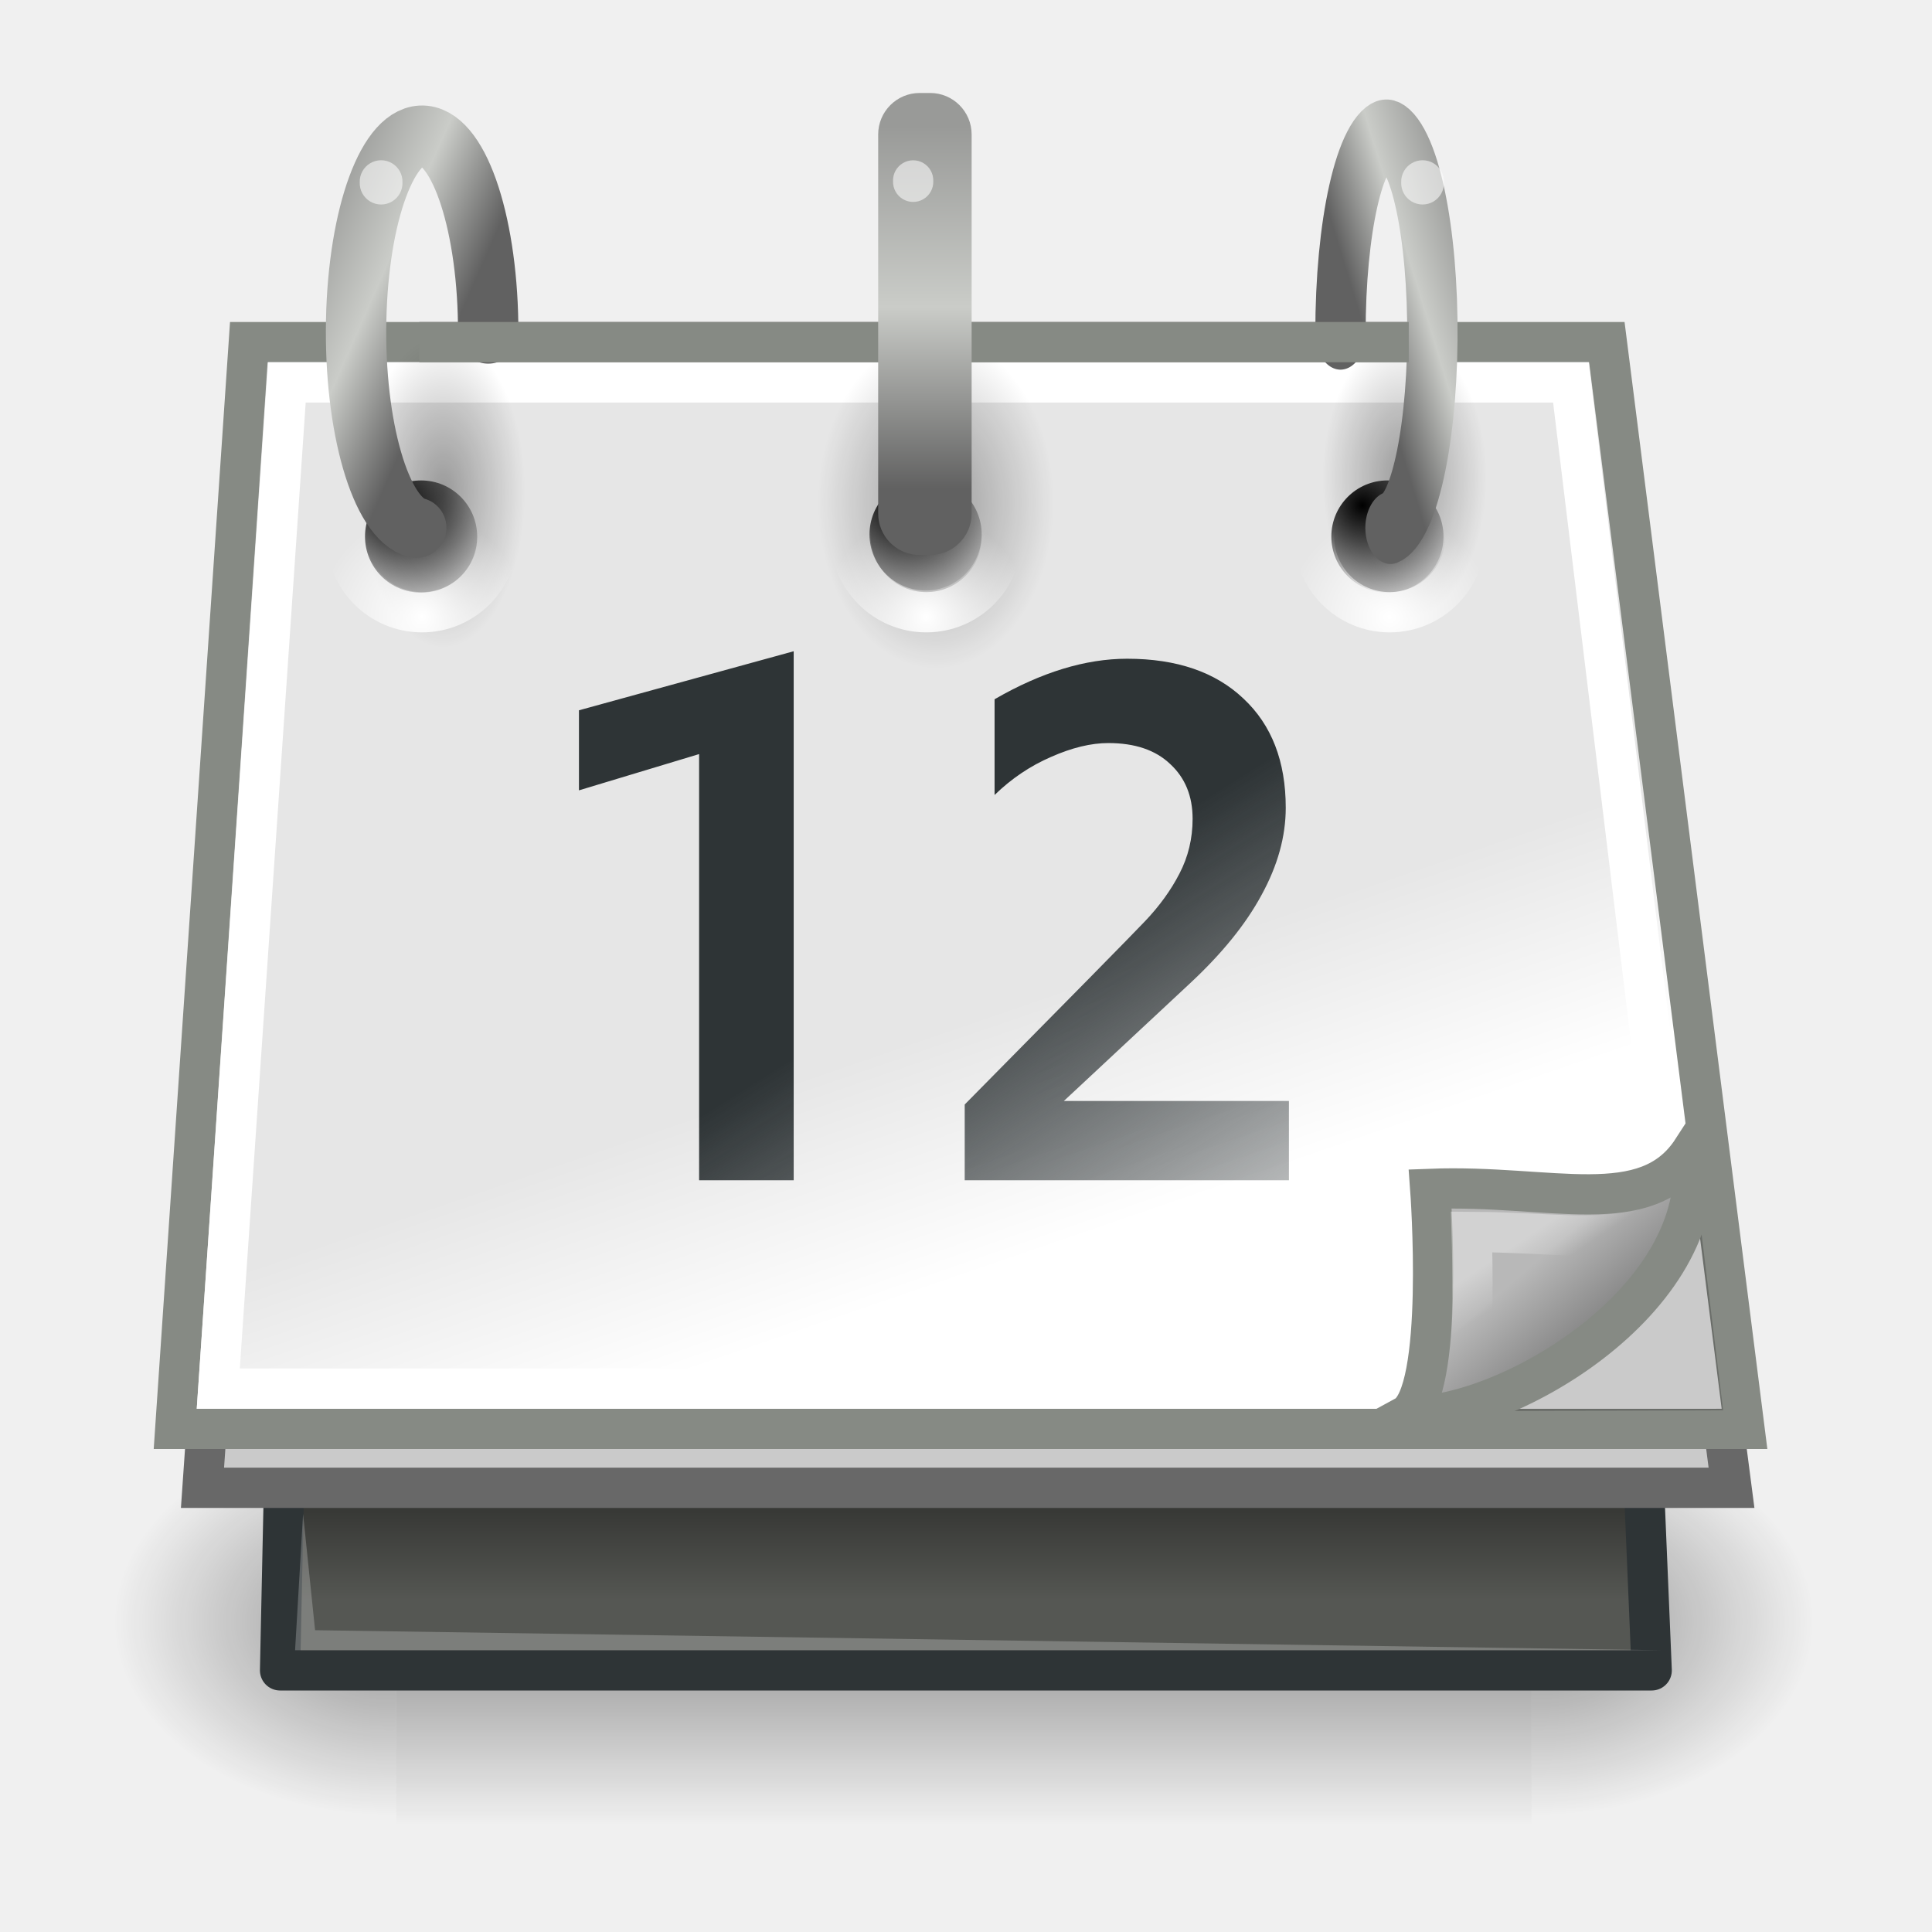
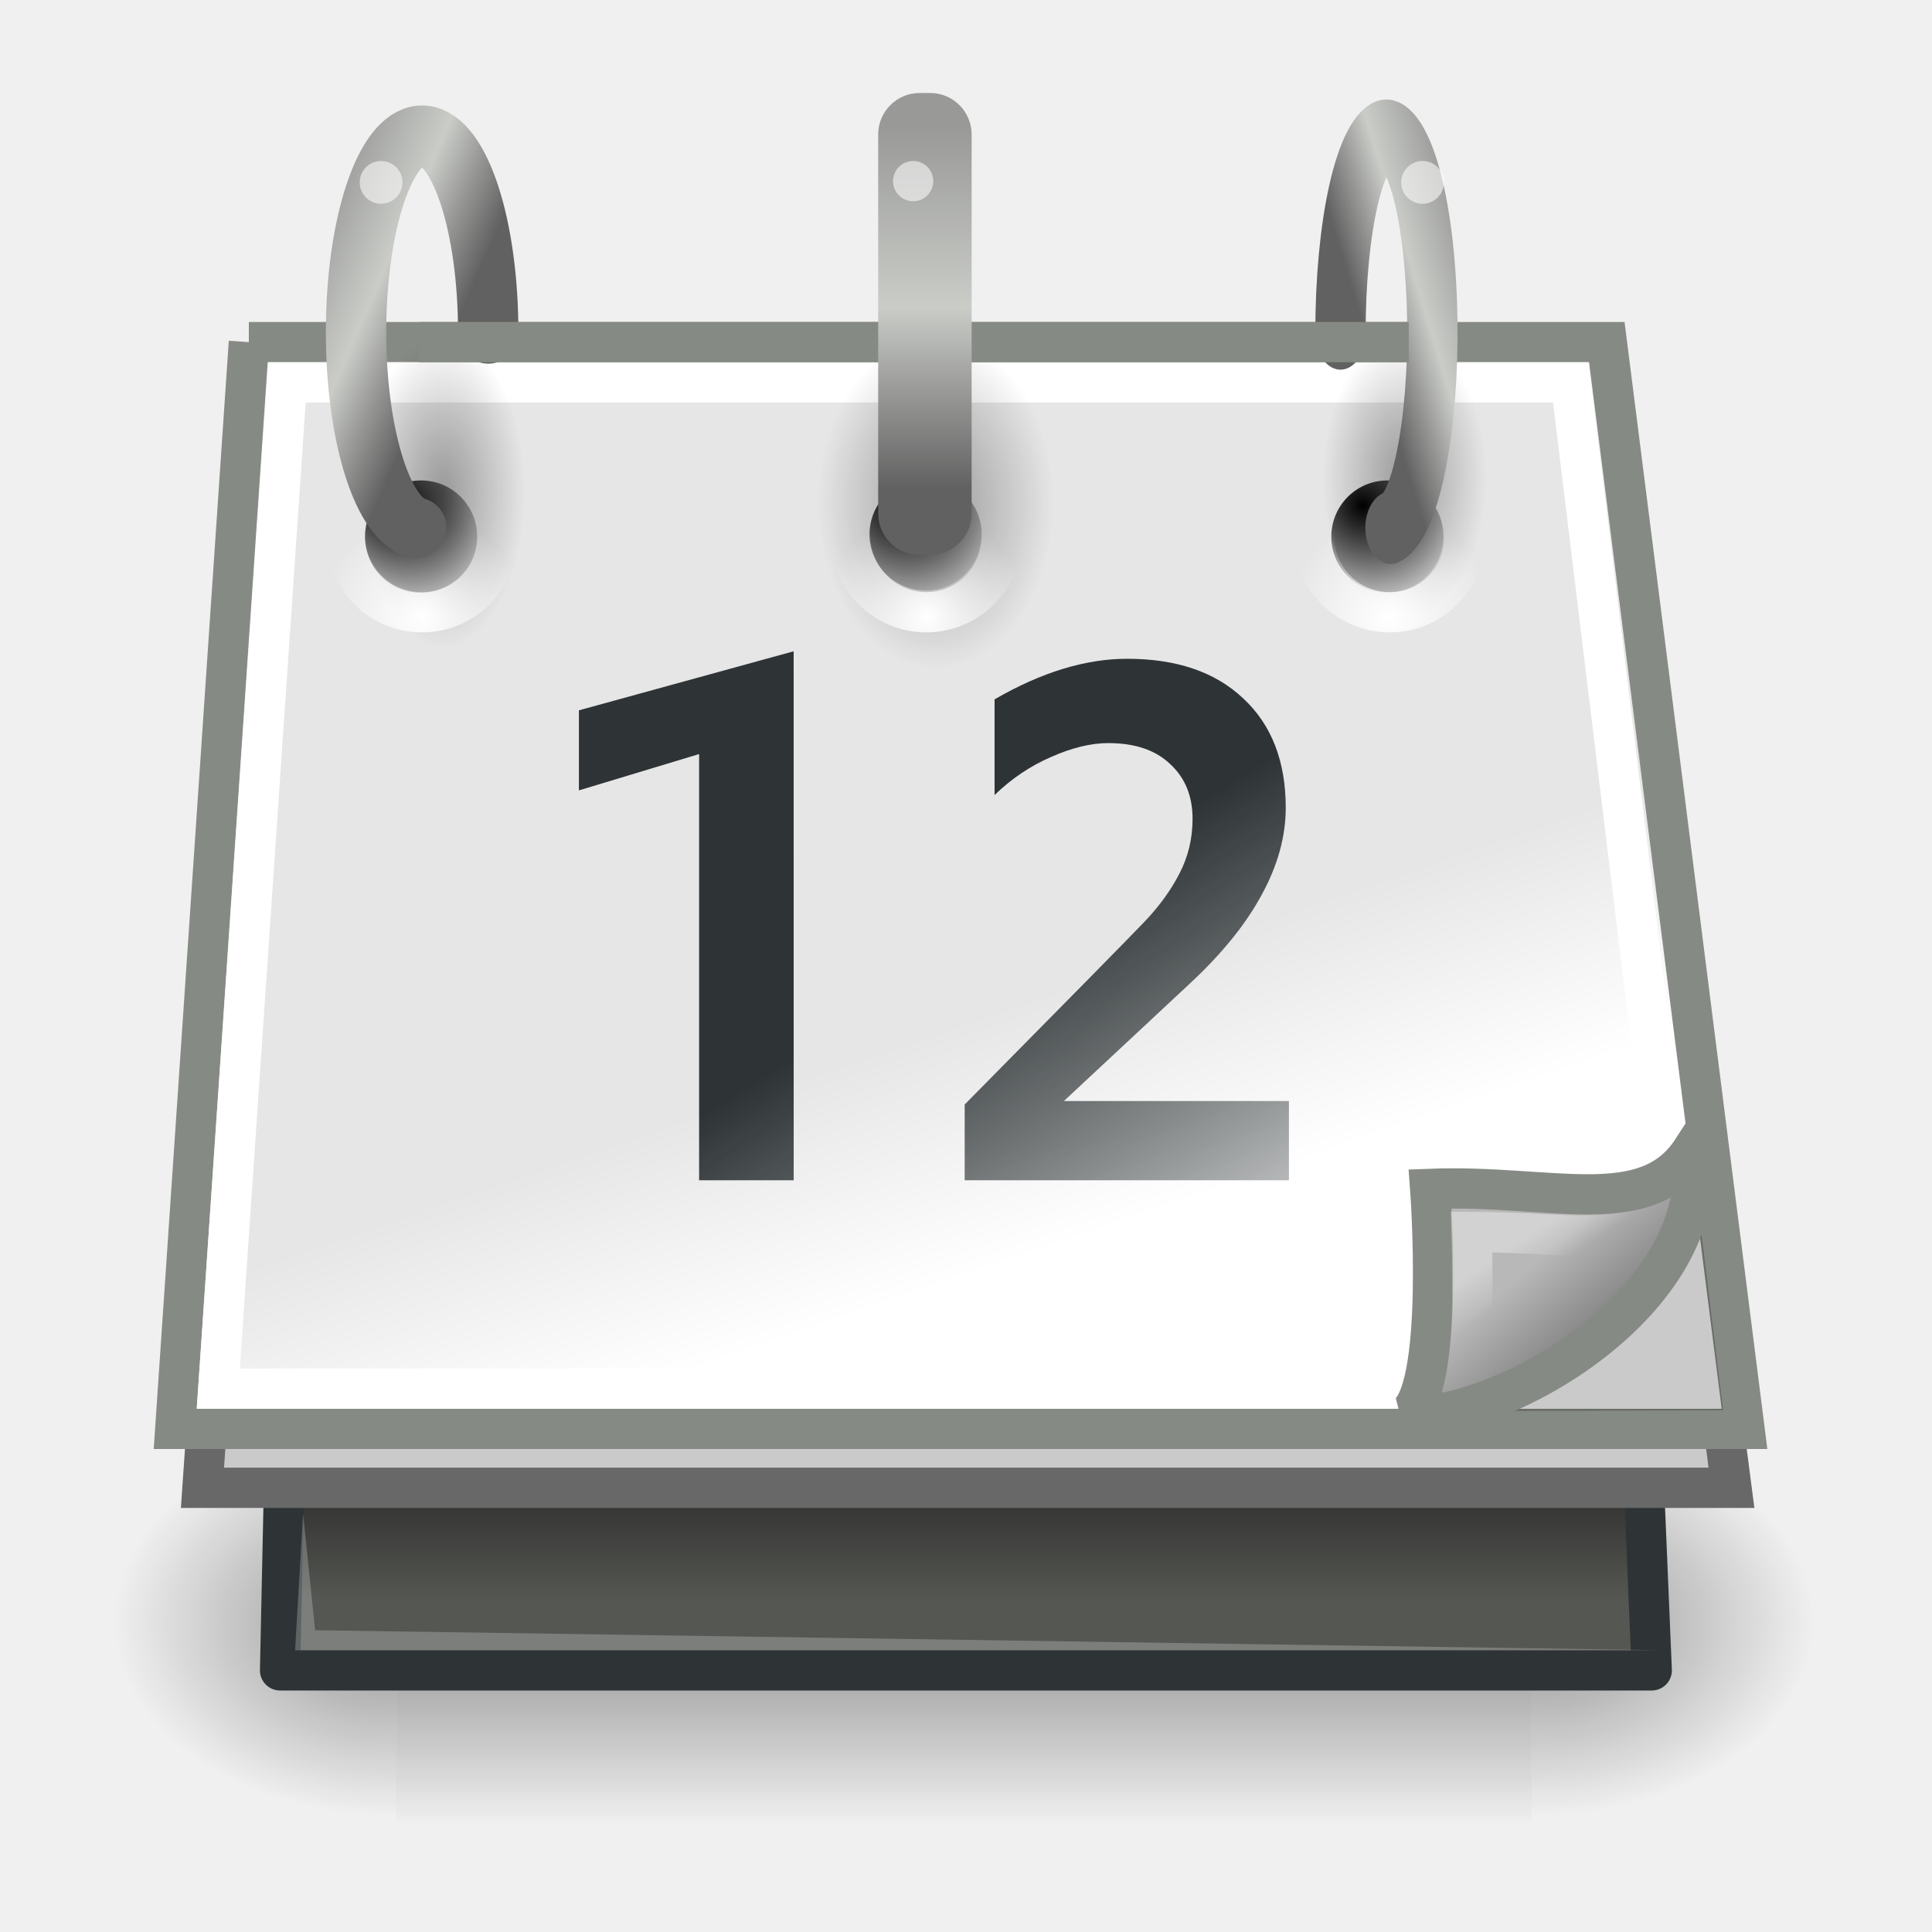
- <svg xmlns="http://www.w3.org/2000/svg" xmlns:xlink="http://www.w3.org/1999/xlink" width="48px" height="48px" id="svg11300">
-   <defs id="defs3">
-     <radialGradient xlink:href="#linearGradient5060" id="radialGradient6719" gradientUnits="userSpaceOnUse" gradientTransform="matrix(-2.774389,0,0,1.969706,112.7623,-872.8854)" cx="605.714" cy="486.648" fx="605.714" fy="486.648" r="117.143" />
-     <linearGradient id="linearGradient5060">
-       <stop style="stop-color:black;stop-opacity:1;" offset="0" id="stop5062" />
-       <stop style="stop-color:black;stop-opacity:0;" offset="1" id="stop5064" />
-     </linearGradient>
-     <radialGradient xlink:href="#linearGradient5060" id="radialGradient6717" gradientUnits="userSpaceOnUse" gradientTransform="matrix(2.774389,0,0,1.969706,-1891.633,-872.8854)" cx="605.714" cy="486.648" fx="605.714" fy="486.648" r="117.143" />
-     <linearGradient id="linearGradient5048">
-       <stop style="stop-color:black;stop-opacity:0;" offset="0" id="stop5050" />
-       <stop id="stop5056" offset="0.5" style="stop-color:black;stop-opacity:1;" />
-       <stop style="stop-color:black;stop-opacity:0;" offset="1" id="stop5052" />
-     </linearGradient>
-     <linearGradient xlink:href="#linearGradient5048" id="linearGradient6715" gradientUnits="userSpaceOnUse" gradientTransform="matrix(2.774389,0,0,1.969706,-1892.179,-872.8854)" x1="302.857" y1="366.648" x2="302.857" y2="609.505" />
-     <linearGradient id="linearGradient4604">
-       <stop style="stop-color:#383936;stop-opacity:1;" offset="0" id="stop4606" />
-       <stop style="stop-color:#555753;stop-opacity:1;" offset="1" id="stop4608" />
-     </linearGradient>
-     <linearGradient id="linearGradient6105">
-       <stop style="stop-color:#ffffff;stop-opacity:1;" offset="0" id="stop6107" />
-       <stop style="stop-color:#ffffff;stop-opacity:0;" offset="1" id="stop6109" />
-     </linearGradient>
-     <linearGradient id="linearGradient6087">
-       <stop style="stop-color:#2e3436;stop-opacity:1;" offset="0" id="stop6089" />
-       <stop style="stop-color:#2e3436;stop-opacity:0;" offset="1" id="stop6091" />
-     </linearGradient>
-     <linearGradient id="linearGradient2224">
-       <stop style="stop-color:#7c7c7c;stop-opacity:1;" offset="0" id="stop2226" />
-       <stop style="stop-color:#b8b8b8;stop-opacity:1;" offset="1" id="stop2228" />
-     </linearGradient>
-     <linearGradient xlink:href="#linearGradient2224" id="linearGradient6055" gradientUnits="userSpaceOnUse" gradientTransform="matrix(0.734574,0,0,0.73094,13.14657,3.97815)" x1="35.997" y1="40.458" x2="33.665" y2="37.771" />
-     <linearGradient id="linearGradient2251">
-       <stop style="stop-color:#ffffff;stop-opacity:1;" offset="0" id="stop2253" />
-       <stop style="stop-color:#ffffff;stop-opacity:0;" offset="1" id="stop2255" />
-     </linearGradient>
-     <linearGradient xlink:href="#linearGradient2251" id="linearGradient6052" gradientUnits="userSpaceOnUse" gradientTransform="matrix(0.734574,0,0,0.73094,13.35394,3.76021)" x1="33.396" y1="36.921" x2="34.17" y2="38.07" />
-     <linearGradient id="linearGradient4776">
-       <stop style="stop-color:#000000;stop-opacity:1;" offset="0" id="stop4778" />
-       <stop style="stop-color:#000000;stop-opacity:0;" offset="1" id="stop4780" />
-     </linearGradient>
-     <linearGradient id="linearGradient4754">
-       <stop id="stop4756" offset="0" style="stop-color:#d3d7cf;stop-opacity:1" />
-       <stop id="stop4758" offset="1" style="stop-color:#888a85;stop-opacity:0" />
-     </linearGradient>
-     <linearGradient id="linearGradient4748">
-       <stop style="stop-color:#999a98;stop-opacity:1;" offset="0" id="stop4750" />
-       <stop id="stop4760" offset="0.5" style="stop-color:#caccc8;stop-opacity:1;" />
-       <stop style="stop-color:#616161;stop-opacity:1;" offset="1" id="stop4752" />
-     </linearGradient>
-     <linearGradient id="linearGradient4693">
-       <stop style="stop-color:#000000;stop-opacity:1;" offset="0" id="stop4695" />
-       <stop style="stop-color:#000000;stop-opacity:0;" offset="1" id="stop4697" />
-     </linearGradient>
-     <linearGradient id="linearGradient4573">
-       <stop style="stop-color:#000000;stop-opacity:1;" offset="0" id="stop4575" />
-       <stop style="stop-color:#000000;stop-opacity:0;" offset="1" id="stop4577" />
-     </linearGradient>
-     <linearGradient id="linearGradient4565">
-       <stop id="stop4567" offset="0" style="stop-color:#7f7f70;stop-opacity:1;" />
-       <stop id="stop4569" offset="1" style="stop-color:#a6a69c;stop-opacity:1;" />
-     </linearGradient>
-     <linearGradient id="linearGradient4537">
-       <stop id="stop6075" offset="0" style="stop-color:#ffffff;stop-opacity:1;" />
-       <stop id="stop6073" offset="1" style="stop-color:#e6e6e6;stop-opacity:1;" />
-     </linearGradient>
-     <linearGradient id="linearGradient11520">
-       <stop id="stop11522" offset="0" style="stop-color:#ffffff;stop-opacity:1;" />
-       <stop id="stop11524" offset="1" style="stop-color:#dcdcdc;stop-opacity:1;" />
-     </linearGradient>
-     <linearGradient id="linearGradient11508">
-       <stop id="stop11510" offset="0" style="stop-color:#000000;stop-opacity:1;" />
-       <stop id="stop11512" offset="1" style="stop-color:#000000;stop-opacity:0;" />
-     </linearGradient>
-     <linearGradient id="linearGradient11494">
-       <stop id="stop11496" offset="0" style="stop-color:#ef2929;stop-opacity:1;" />
-       <stop id="stop11498" offset="1" style="stop-color:#ef2929;stop-opacity:0;" />
-     </linearGradient>
-     <linearGradient id="linearGradient11415">
-       <stop id="stop11417" offset="0" style="stop-color:#204a87;stop-opacity:0;" />
-       <stop style="stop-color:#204a87;stop-opacity:1;" offset="0.5" id="stop11423" />
-       <stop id="stop11419" offset="1" style="stop-color:#204a87;stop-opacity:0;" />
-     </linearGradient>
-     <linearGradient id="linearGradient11399">
-       <stop id="stop11401" offset="0" style="stop-color:#000000;stop-opacity:1;" />
-       <stop id="stop11403" offset="1" style="stop-color:#000000;stop-opacity:0;" />
-     </linearGradient>
-     <linearGradient gradientTransform="translate(-60.28571,-0.285714)" y2="34.462" x2="43.616" y1="3.774" x1="15.828" gradientUnits="userSpaceOnUse" id="linearGradient11425" xlink:href="#linearGradient11415" />
-     <linearGradient gradientTransform="translate(-60.57143,0)" y2="39.034" x2="35.68" y1="9.346" x1="9.696" gradientUnits="userSpaceOnUse" id="linearGradient11427" xlink:href="#linearGradient11415" />
-     <linearGradient y2="33.462" x2="26.759" y1="19.774" x1="13.267" gradientTransform="translate(-60.85714,0.428571)" gradientUnits="userSpaceOnUse" id="linearGradient11439" xlink:href="#linearGradient11415" />
-     <radialGradient r="8.5" fy="39.143" fx="12.071" cy="39.143" cx="12.071" gradientTransform="matrix(1,0,0,0.487395,0,20.06483)" gradientUnits="userSpaceOnUse" id="radialGradient11441" xlink:href="#linearGradient11399" />
-     <radialGradient gradientTransform="matrix(1.243453,2.106784e-16,-2.106784e-16,1.243453,-6.713754,-3.742847)" gradientUnits="userSpaceOnUse" r="3.834" fy="15.048" fx="27.577" cy="15.048" cx="27.577" id="radialGradient11500" xlink:href="#linearGradient11494" />
-     <radialGradient r="3.834" fy="16.049" fx="27.577" cy="16.049" cx="27.577" gradientTransform="matrix(1.243453,2.106784e-16,-2.106784e-16,1.243453,-6.713754,-3.742847)" gradientUnits="userSpaceOnUse" id="radialGradient11504" xlink:href="#linearGradient11494" />
-     <radialGradient gradientUnits="userSpaceOnUse" gradientTransform="matrix(1,0,0,0.338462,2.166583e-14,29.48178)" r="6.566" fy="44.565" fx="30.204" cy="44.565" cx="30.204" id="radialGradient11514" xlink:href="#linearGradient11508" />
-     <radialGradient gradientTransform="matrix(1.995058,-1.651527e-32,0,1.995058,-24.32488,-35.70087)" gradientUnits="userSpaceOnUse" r="20.531" fy="35.878" fx="24.446" cy="35.878" cx="24.446" id="radialGradient11526" xlink:href="#linearGradient11520" />
-     <radialGradient r="6.566" fy="44.565" fx="30.204" cy="44.565" cx="30.204" gradientTransform="matrix(1,0,0,0.338462,3.185827e-15,29.48178)" gradientUnits="userSpaceOnUse" id="radialGradient11532" xlink:href="#linearGradient11508" />
-     <radialGradient xlink:href="#linearGradient11508" id="radialGradient1348" gradientUnits="userSpaceOnUse" gradientTransform="matrix(1,0,0,0.338462,-1.353344e-14,29.48178)" cx="30.204" cy="44.565" fx="30.204" fy="44.565" r="6.566" />
-     <radialGradient xlink:href="#linearGradient11520" id="radialGradient1350" gradientUnits="userSpaceOnUse" gradientTransform="matrix(1.995058,-1.651527e-32,0,1.995058,-24.32488,-35.70087)" cx="24.446" cy="35.878" fx="24.446" fy="35.878" r="20.531" />
-     <radialGradient xlink:href="#linearGradient11494" id="radialGradient1352" gradientUnits="userSpaceOnUse" gradientTransform="matrix(1.243453,2.106784e-16,-2.106784e-16,1.243453,-6.713754,-3.742847)" cx="27.577" cy="16.049" fx="27.577" fy="16.049" r="3.834" />
-     <radialGradient xlink:href="#linearGradient11494" id="radialGradient1354" gradientUnits="userSpaceOnUse" gradientTransform="matrix(1.243453,2.106784e-16,-2.106784e-16,1.243453,-6.713754,-3.742847)" cx="27.577" cy="15.048" fx="27.577" fy="15.048" r="3.834" />
-     <radialGradient xlink:href="#linearGradient11508" id="radialGradient1356" gradientUnits="userSpaceOnUse" gradientTransform="matrix(1,0,0,0.338462,2.220359e-14,29.48178)" cx="30.204" cy="44.565" fx="30.204" fy="44.565" r="6.566" />
-     <radialGradient xlink:href="#linearGradient11520" id="radialGradient1366" gradientUnits="userSpaceOnUse" gradientTransform="matrix(2.049266,-1.696401e-32,0,2.049266,-25.65002,-37.31089)" cx="24.446" cy="35.878" fx="24.446" fy="35.878" r="20.531" />
-     <linearGradient xlink:href="#linearGradient4537" id="linearGradient4543" x1="37.271" y1="27.273" x2="35.872" y2="22.674" gradientUnits="userSpaceOnUse" gradientTransform="matrix(1.125982,0,0,1.272791,-4.167995,-7.706526)" />
-     <radialGradient xlink:href="#linearGradient4573" id="radialGradient4579" cx="24.97" cy="42.211" fx="24.97" fy="42.211" r="20.815" gradientTransform="matrix(1,0,0,0.286624,-1.249436e-15,30.11199)" gradientUnits="userSpaceOnUse" />
-     <radialGradient xlink:href="#linearGradient4693" id="radialGradient4699" cx="12.887" cy="16.771" fx="12.887" fy="16.771" r="1.591" gradientUnits="userSpaceOnUse" gradientTransform="matrix(1.944444,4.466041e-15,-4.466041e-15,1.944444,-12.77212,-16.7839)" />
-     <radialGradient xlink:href="#linearGradient4693" id="radialGradient4705" gradientUnits="userSpaceOnUse" gradientTransform="matrix(1.944444,4.466041e-15,-4.466041e-15,1.944444,-12.77212,-16.7839)" cx="12.887" cy="16.771" fx="12.887" fy="16.771" r="1.591" />
-     <radialGradient xlink:href="#linearGradient4693" id="radialGradient4712" gradientUnits="userSpaceOnUse" gradientTransform="matrix(1.944444,4.466041e-15,-4.466041e-15,1.944444,-12.77212,-16.7839)" cx="12.887" cy="16.771" fx="12.887" fy="16.771" r="1.591" />
-     <linearGradient xlink:href="#linearGradient4748" id="linearGradient4744" x1="10.998" y1="11.929" x2="14.54" y2="13.486" gradientUnits="userSpaceOnUse" />
-     <linearGradient xlink:href="#linearGradient4754" id="linearGradient4746" x1="24.804" y1="7.36" x2="24.804" y2="13.861" gradientUnits="userSpaceOnUse" />
-     <linearGradient xlink:href="#linearGradient4748" id="linearGradient4764" gradientUnits="userSpaceOnUse" x1="10.998" y1="11.929" x2="14.54" y2="13.486" />
-     <linearGradient xlink:href="#linearGradient4748" id="linearGradient4772" x1="24.031" y1="7.531" x2="24.031" y2="15.531" gradientUnits="userSpaceOnUse" gradientTransform="matrix(1.125982,0,0,1.126747,-4.079607,-5.365805)" />
-     <radialGradient xlink:href="#linearGradient4776" id="radialGradient4782" cx="13.833" cy="17.904" fx="13.833" fy="17.904" r="1.812" gradientTransform="matrix(1,0,0,2.02439,-3.663953e-15,-18.34044)" gradientUnits="userSpaceOnUse" />
-     <radialGradient xlink:href="#linearGradient4776" id="radialGradient4786" gradientUnits="userSpaceOnUse" gradientTransform="matrix(1,0,0,2.02439,1.66256e-14,-18.34044)" cx="13.833" cy="17.904" fx="13.833" fy="17.904" r="1.812" />
-     <radialGradient xlink:href="#linearGradient4776" id="radialGradient4790" gradientUnits="userSpaceOnUse" gradientTransform="matrix(1,0,0,2.02439,1.463672e-16,-18.34044)" cx="13.833" cy="17.904" fx="13.833" fy="17.904" r="1.812" />
-     <linearGradient xlink:href="#linearGradient6087" id="linearGradient6093" x1="23.204" y1="24.078" x2="30.742" y2="36.054" gradientUnits="userSpaceOnUse" />
-     <radialGradient xlink:href="#linearGradient6105" id="radialGradient6111" cx="12.993" cy="18.4" fx="12.993" fy="18.4" r="2.162" gradientUnits="userSpaceOnUse" />
-     <radialGradient xlink:href="#linearGradient6105" id="radialGradient6115" gradientUnits="userSpaceOnUse" cx="12.993" cy="18.4" fx="12.993" fy="18.4" r="2.162" />
-     <radialGradient xlink:href="#linearGradient6105" id="radialGradient6119" gradientUnits="userSpaceOnUse" cx="12.993" cy="18.4" fx="12.993" fy="18.4" r="2.162" />
-     <linearGradient xlink:href="#linearGradient4604" id="linearGradient4610" x1="25.349" y1="37.548" x2="25.349" y2="39.751" gradientUnits="userSpaceOnUse" gradientTransform="matrix(0.951156,0,0,1,1.172114,0)" />
-   </defs>
-   <g id="layer1">
-     <g style="display:inline" transform="matrix(2.105461e-2,0,0,2.086758e-2,42.67494,38.5019)" id="g6707">
-       <rect style="opacity:0.402;color:black;fill:url(#linearGradient6715);fill-opacity:1;fill-rule:nonzero;stroke:none;stroke-width:1;stroke-linecap:round;stroke-linejoin:miter;marker:none;marker-start:none;marker-mid:none;marker-end:none;stroke-miterlimit:4;stroke-dasharray:none;stroke-dashoffset:0;stroke-opacity:1;visibility:visible;display:inline;overflow:visible" id="rect6709" width="1339.633" height="478.357" x="-1559.252" y="-150.697" />
-       <path style="opacity:0.402;color:black;fill:url(#radialGradient6717);fill-opacity:1;fill-rule:nonzero;stroke:none;stroke-width:1;stroke-linecap:round;stroke-linejoin:miter;marker:none;marker-start:none;marker-mid:none;marker-end:none;stroke-miterlimit:4;stroke-dasharray:none;stroke-dashoffset:0;stroke-opacity:1;visibility:visible;display:inline;overflow:visible" d="M -219.619,-150.68 C -219.619,-150.68 -219.619,327.65 -219.619,327.65 C -76.745,328.551 125.781,220.481 125.781,88.454 C 125.781,-43.572 -33.655,-150.68 -219.619,-150.68 z " id="path6711" />
-       <path id="path6713" d="M -1559.252,-150.68 C -1559.252,-150.68 -1559.252,327.65 -1559.252,327.65 C -1702.127,328.551 -1904.652,220.481 -1904.652,88.454 C -1904.652,-43.572 -1745.216,-150.68 -1559.252,-150.68 z " style="opacity:0.402;color:black;fill:url(#radialGradient6719);fill-opacity:1;fill-rule:nonzero;stroke:none;stroke-width:1;stroke-linecap:round;stroke-linejoin:miter;marker:none;marker-start:none;marker-mid:none;marker-end:none;stroke-miterlimit:4;stroke-dasharray:none;stroke-dashoffset:0;stroke-opacity:1;visibility:visible;display:inline;overflow:visible" />
-     </g>
-     <path style="opacity:1;color:#000000;fill:url(#linearGradient4610);fill-opacity:1;fill-rule:evenodd;stroke:#2e3436;stroke-width:1;stroke-linecap:butt;stroke-linejoin:round;marker:none;marker-start:none;marker-mid:none;marker-end:none;stroke-miterlimit:4;stroke-dasharray:none;stroke-dashoffset:0;stroke-opacity:1;visibility:visible;display:block;overflow:visible" d="M 7.19,30.619 L 6.958,41.5 L 41.036,41.5 L 40.504,28.828 L 7.19,30.619 z " id="path4535" />
-     <path style="opacity:0.231;color:#000000;fill:#ffffff;fill-opacity:1;fill-rule:evenodd;stroke:none;stroke-width:1.5;stroke-linecap:round;stroke-linejoin:miter;marker:none;marker-start:none;marker-mid:none;marker-end:none;stroke-miterlimit:4;stroke-dasharray:none;stroke-dashoffset:0;stroke-opacity:1;visibility:visible;display:block;overflow:visible" d="M 7.53,37.614 L 7.331,41 L 41.314,41 L 7.828,40.502 L 7.53,37.614 z " id="path6079" />
-     <path id="path8616" d="M 6.812,11.277 L 39.686,11.277 L 43.019,36.964 L 5.031,36.964 L 6.812,11.277 z " style="opacity:1;color:#000000;fill:#cacaca;fill-opacity:1;fill-rule:evenodd;stroke:#686868;stroke-width:1;stroke-linecap:butt;stroke-linejoin:miter;marker:none;marker-start:none;marker-mid:none;marker-end:none;stroke-miterlimit:4;stroke-dasharray:none;stroke-dashoffset:0;stroke-opacity:1;visibility:visible;display:block;overflow:visible" />
-     <path style="opacity:1;color:#000000;fill:url(#linearGradient4543);fill-opacity:1;fill-rule:evenodd;stroke:#868a84;stroke-width:1;stroke-linecap:butt;stroke-linejoin:miter;marker:none;marker-start:none;marker-mid:none;marker-end:none;stroke-miterlimit:4;stroke-dasharray:none;stroke-dashoffset:0;stroke-opacity:1;visibility:visible;display:block;overflow:visible" d="M 6.182,8.5 L 39.921,8.5 L 43.342,35.5 L 4.354,35.5 L 6.182,8.5 z " id="path3660" />
-     <path id="path4545" d="M 7.128,9.5 L 39.029,9.5 L 42.074,34.5 L 5.423,34.5 L 7.128,9.5 z " style="opacity:1;color:#000000;fill:none;fill-opacity:1;fill-rule:evenodd;stroke:#ffffff;stroke-width:1;stroke-linecap:butt;stroke-linejoin:miter;marker:none;marker-start:none;marker-mid:none;marker-end:none;stroke-miterlimit:4;stroke-dasharray:none;stroke-dashoffset:0;stroke-opacity:1;visibility:visible;display:block;overflow:visible" />
-     <path style="opacity:0.209;color:#000000;fill:#000000;fill-opacity:1;fill-rule:evenodd;stroke:none;stroke-width:1.5;stroke-linecap:round;stroke-linejoin:miter;marker:none;marker-start:none;marker-mid:none;marker-end:none;stroke-miterlimit:4;stroke-dasharray:none;stroke-dashoffset:0;stroke-opacity:1;visibility:visible;display:block;overflow:visible" d="M 42.811,35.039 L 42.09,29.152 L 35.827,35.062 L 42.811,35.039 z " id="path6077" />
-     <path style="opacity:0.335;color:#000000;fill:url(#radialGradient4790);fill-opacity:1;fill-rule:evenodd;stroke:none;stroke-width:1.5;stroke-linecap:round;stroke-linejoin:miter;marker:none;marker-start:none;marker-mid:none;marker-end:none;stroke-miterlimit:4;stroke-dasharray:none;stroke-dashoffset:0;stroke-opacity:1;visibility:visible;display:block;overflow:visible" id="path4788" d="M 15.645 17.904 A 1.812 3.668 0 1 1  12.021,17.904 A 1.812 3.668 0 1 1  15.645 17.904 z" transform="matrix(1.620316,0,0,1.126747,0.837299,-7.689396)" />
-     <path transform="matrix(1.125982,0,0,0.958072,19.31959,-5.288202)" d="M 15.645 17.904 A 1.812 3.668 0 1 1  12.021,17.904 A 1.812 3.668 0 1 1  15.645 17.904 z" id="path4784" style="opacity:0.335;color:#000000;fill:url(#radialGradient4786);fill-opacity:1;fill-rule:evenodd;stroke:none;stroke-width:1.5;stroke-linecap:round;stroke-linejoin:miter;marker:none;marker-start:none;marker-mid:none;marker-end:none;stroke-miterlimit:4;stroke-dasharray:none;stroke-dashoffset:0;stroke-opacity:1;visibility:visible;display:block;overflow:visible" />
-     <path style="opacity:0.335;color:#000000;fill:url(#radialGradient4782);fill-opacity:1;fill-rule:evenodd;stroke:none;stroke-width:1.5;stroke-linecap:round;stroke-linejoin:miter;marker:none;marker-start:none;marker-mid:none;marker-end:none;stroke-miterlimit:4;stroke-dasharray:none;stroke-dashoffset:0;stroke-opacity:1;visibility:visible;display:block;overflow:visible" id="path4774" d="M 15.645 17.904 A 1.812 3.668 0 1 1  12.021,17.904 A 1.812 3.668 0 1 1  15.645 17.904 z" transform="matrix(1.125982,0,0,1.054458,-4.566089,-6.660313)" />
-     <path style="font-size:14px;font-style:normal;font-variant:normal;font-weight:bold;font-stretch:normal;text-align:start;line-height:100%;writing-mode:lr-tb;text-anchor:start;fill:url(#linearGradient6093);fill-opacity:1.0;stroke:none;stroke-width:1px;stroke-linecap:butt;stroke-linejoin:miter;stroke-opacity:1;font-family:Segoe" d="M 19.719,29.324 L 17.369,29.324 L 17.369,18.735 L 14.384,19.636 L 14.384,17.647 L 19.719,16.18 L 19.719,29.324 M 32.023,29.324 L 23.968,29.324 L 23.968,27.441 C 26.6,24.778 28.093,23.26 28.446,22.889 C 28.805,22.512 29.091,22.117 29.303,21.705 C 29.521,21.286 29.63,20.832 29.63,20.343 C 29.63,19.778 29.444,19.324 29.073,18.982 C 28.708,18.634 28.196,18.461 27.536,18.461 C 27.106,18.461 26.632,18.576 26.114,18.805 C 25.596,19.029 25.128,19.345 24.71,19.751 L 24.71,17.373 C 25.87,16.702 26.968,16.366 28.004,16.366 C 29.235,16.366 30.198,16.696 30.893,17.356 C 31.593,18.01 31.944,18.914 31.944,20.069 C 31.944,20.782 31.744,21.504 31.343,22.235 C 30.949,22.966 30.351,23.702 29.55,24.445 L 26.432,27.353 L 32.023,27.353 L 32.023,29.324" id="text4581" />
-     <path transform="matrix(1.1813,0,0,1.182048,-4.864643,-6.422489)" d="M 14.584 16.711 A 1.591 1.591 0 1 1  11.402,16.711 A 1.591 1.591 0 1 1  14.584 16.711 z" id="path6095" style="opacity:1;color:#000000;fill:none;fill-opacity:1;fill-rule:evenodd;stroke:url(#radialGradient6111);stroke-width:0.846;stroke-linecap:butt;stroke-linejoin:miter;marker:none;marker-start:none;marker-mid:none;marker-end:none;stroke-miterlimit:4;stroke-dasharray:none;stroke-dashoffset:0;stroke-opacity:1;visibility:visible;display:block;overflow:visible" />
-     <path style="opacity:1;color:#000000;fill:url(#radialGradient4699);fill-opacity:1;fill-rule:evenodd;stroke:none;stroke-width:1;stroke-linecap:butt;stroke-linejoin:miter;marker:none;marker-start:none;marker-mid:none;marker-end:none;stroke-miterlimit:4;stroke-dasharray:none;stroke-dashoffset:0;stroke-opacity:1;visibility:visible;display:block;overflow:visible" id="path4691" d="M 14.584 16.711 A 1.591 1.591 0 1 1  11.402,16.711 A 1.591 1.591 0 1 1  14.584 16.711 z" transform="matrix(0.875764,0,0,0.876359,-0.916889,-1.31427)" />
-     <path transform="matrix(0.875764,0,0,0.876359,23.09141,-1.31427)" d="M 14.584 16.711 A 1.591 1.591 0 1 1  11.402,16.711 A 1.591 1.591 0 1 1  14.584 16.711 z" id="path4703" style="opacity:1;color:#000000;fill:url(#radialGradient4705);fill-opacity:1;fill-rule:evenodd;stroke:none;stroke-width:1;stroke-linecap:butt;stroke-linejoin:miter;marker:none;marker-start:none;marker-mid:none;marker-end:none;stroke-miterlimit:4;stroke-dasharray:none;stroke-dashoffset:0;stroke-opacity:1;visibility:visible;display:block;overflow:visible" />
-     <path transform="matrix(-0.783152,0,0,1.126747,45.83291,-5.199614)" d="M 14.411,16.252 A 1.458,4.331 0 1 1 15.998,11.967" id="path4701" style="opacity:1;color:#000000;fill:none;fill-opacity:1;fill-rule:evenodd;stroke:url(#linearGradient4744);stroke-width:1.597;stroke-linecap:round;stroke-linejoin:miter;marker:none;marker-start:none;marker-mid:none;marker-end:none;stroke-miterlimit:4;stroke-dasharray:none;stroke-dashoffset:0;stroke-opacity:1;visibility:visible;display:block;overflow:visible" />
-     <path style="opacity:1;color:#000000;fill:none;fill-opacity:1;fill-rule:evenodd;stroke:url(#linearGradient4764);stroke-width:1.332;stroke-linecap:round;stroke-linejoin:miter;marker:none;marker-start:none;marker-mid:none;marker-end:none;stroke-miterlimit:4;stroke-dasharray:none;stroke-dashoffset:0;stroke-opacity:1;visibility:visible;display:block;overflow:visible" id="path4762" d="M 14.411,16.252 A 1.458,4.331 0 1 1 15.998,11.967" transform="matrix(1.125982,0,0,1.126747,-5.884205,-5.199614)" />
-     <rect style="opacity:1;color:#000000;fill:#868a84;fill-opacity:1;fill-rule:evenodd;stroke:none;stroke-width:1.5;stroke-linecap:round;stroke-linejoin:miter;marker:none;marker-start:none;marker-mid:none;marker-end:none;stroke-miterlimit:4;stroke-dasharray:none;stroke-dashoffset:0;stroke-opacity:1;visibility:visible;display:block;overflow:visible" id="rect4707" width="24.582" height="1" x="10.418" y="8" />
-     <path style="opacity:1;color:#000000;fill:url(#radialGradient4712);fill-opacity:1;fill-rule:evenodd;stroke:none;stroke-width:1;stroke-linecap:butt;stroke-linejoin:miter;marker:none;marker-start:none;marker-mid:none;marker-end:none;stroke-miterlimit:4;stroke-dasharray:none;stroke-dashoffset:0;stroke-opacity:1;visibility:visible;display:block;overflow:visible" id="path4710" d="M 14.584 16.711 A 1.591 1.591 0 1 1  11.402,16.711 A 1.591 1.591 0 1 1  14.584 16.711 z" transform="matrix(0.875764,0,0,0.876359,11.61742,-1.366726)" />
-     <rect style="opacity:1;color:#000000;fill:url(#linearGradient4772);fill-opacity:1;fill-rule:evenodd;stroke:none;stroke-width:1.5;stroke-linecap:round;stroke-linejoin:miter;marker:none;marker-start:none;marker-mid:none;marker-end:none;stroke-miterlimit:4;stroke-dasharray:none;stroke-dashoffset:0;stroke-opacity:1;visibility:visible;display:block;overflow:visible" id="rect4714" width="2.322" height="11.479" x="21.818" y="2.31" rx="1.031" ry="1.031" />
-     <path style="color:#000000;fill:url(#linearGradient6055);fill-opacity:1;fill-rule:evenodd;stroke:#868a84;stroke-width:1;stroke-linecap:butt;stroke-linejoin:miter;marker:none;marker-start:none;marker-mid:none;marker-end:none;stroke-miterlimit:4;stroke-dasharray:none;stroke-dashoffset:0;stroke-opacity:1;visibility:visible;display:inline;overflow:visible" d="M 34.918,35.178 C 37.249,35.331 42.536,32.353 42.047,28.569 C 40.899,30.34 38.552,29.421 35.534,29.537 C 35.534,29.537 35.912,34.636 34.918,35.178 z " id="path2210" />
-     <path id="path2247" d="M 36.5,33.5 C 37.506,33 39.753,31.931 40.707,30.556 C 39.491,30.832 38.586,30.621 36.563,30.607 C 36.563,30.607 36.638,32.934 36.5,33.5 z " style="opacity:0.369;color:#000000;fill:none;fill-opacity:1;fill-rule:evenodd;stroke:url(#linearGradient6052);stroke-width:1;stroke-linecap:butt;stroke-linejoin:miter;marker:none;marker-start:none;marker-mid:none;marker-end:none;stroke-miterlimit:4;stroke-dasharray:none;stroke-dashoffset:0;stroke-opacity:1;visibility:visible;display:inline;overflow:visible" />
-     <path style="opacity:0.555;color:#000000;fill:#ffffff;fill-opacity:1;fill-rule:evenodd;stroke:none;stroke-width:1.5;stroke-linecap:round;stroke-linejoin:miter;marker:none;marker-start:none;marker-mid:none;marker-end:none;stroke-miterlimit:4;stroke-dasharray:none;stroke-dashoffset:0;stroke-opacity:1;visibility:visible;display:block;overflow:visible" id="path6081" d="M 23.812 5.031 A 0.844 0.844 0 1 1  22.125,5.031 A 0.844 0.844 0 1 1  23.812 5.031 z" transform="matrix(0.592592,0,0,0.592592,9.076399,1.51852)" />
-     <path d="M 23.812 5.031 A 0.844 0.844 0 1 1  22.125,5.031 A 0.844 0.844 0 1 1  23.812 5.031 z" id="path6083" style="opacity:0.555;color:#000000;fill:#ffffff;fill-opacity:1;fill-rule:evenodd;stroke:none;stroke-width:1.5;stroke-linecap:round;stroke-linejoin:miter;marker:none;marker-start:none;marker-mid:none;marker-end:none;stroke-miterlimit:4;stroke-dasharray:none;stroke-dashoffset:0;stroke-opacity:1;visibility:visible;display:block;overflow:visible" transform="matrix(0.62963,0,0,0.62963,-4.993064,1.363424)" />
-     <path transform="matrix(0.62963,0,0,0.62963,20.88194,1.363424)" style="opacity:0.555;color:#000000;fill:#ffffff;fill-opacity:1;fill-rule:evenodd;stroke:none;stroke-width:1.5;stroke-linecap:round;stroke-linejoin:miter;marker:none;marker-start:none;marker-mid:none;marker-end:none;stroke-miterlimit:4;stroke-dasharray:none;stroke-dashoffset:0;stroke-opacity:1;visibility:visible;display:block;overflow:visible" id="path6085" d="M 23.812 5.031 A 0.844 0.844 0 1 1  22.125,5.031 A 0.844 0.844 0 1 1  23.812 5.031 z" />
-     <path style="opacity:1;color:#000000;fill:none;fill-opacity:1;fill-rule:evenodd;stroke:url(#radialGradient6115);stroke-width:0.846;stroke-linecap:butt;stroke-linejoin:miter;marker:none;marker-start:none;marker-mid:none;marker-end:none;stroke-miterlimit:4;stroke-dasharray:none;stroke-dashoffset:0;stroke-opacity:1;visibility:visible;display:block;overflow:visible" id="path6113" d="M 14.584 16.711 A 1.591 1.591 0 1 1  11.402,16.711 A 1.591 1.591 0 1 1  14.584 16.711 z" transform="matrix(1.1813,0,0,1.182048,7.664405,-6.422489)" />
-     <path transform="matrix(1.1813,0,0,1.182048,19.17699,-6.422489)" d="M 14.584 16.711 A 1.591 1.591 0 1 1  11.402,16.711 A 1.591 1.591 0 1 1  14.584 16.711 z" id="path6117" style="opacity:1;color:#000000;fill:none;fill-opacity:1;fill-rule:evenodd;stroke:url(#radialGradient6119);stroke-width:0.846;stroke-linecap:butt;stroke-linejoin:miter;marker:none;marker-start:none;marker-mid:none;marker-end:none;stroke-miterlimit:4;stroke-dasharray:none;stroke-dashoffset:0;stroke-opacity:1;visibility:visible;display:block;overflow:visible" />
+ <svg xmlns="http://www.w3.org/2000/svg" xmlns:xlink="http://www.w3.org/1999/xlink" height="48" width="48">
+   <radialGradient id="a" cx="605.714" cy="486.648" gradientTransform="matrix(-2.774389 0 0 1.969706 112.7623 -872.8854)" gradientUnits="userSpaceOnUse" r="117.143" xlink:href="#b" />
+   <linearGradient id="b">
+     <stop offset="0" />
+     <stop offset="1" stop-opacity="0" />
+   </linearGradient>
+   <radialGradient id="c" cx="605.714" cy="486.648" gradientTransform="matrix(2.774389 0 0 1.969706 -1891.633 -872.8854)" gradientUnits="userSpaceOnUse" r="117.143" xlink:href="#b" />
+   <linearGradient id="d" gradientTransform="matrix(2.774389 0 0 1.969706 -1892.179 -872.8854)" gradientUnits="userSpaceOnUse" x1="302.857" x2="302.857" y1="366.648" y2="609.505">
+     <stop offset="0" stop-opacity="0" />
+     <stop offset=".5" />
+     <stop offset="1" stop-opacity="0" />
+   </linearGradient>
+   <linearGradient id="e">
+     <stop offset="0" stop-color="#fff" />
+     <stop offset="1" stop-color="#fff" stop-opacity="0" />
+   </linearGradient>
+   <linearGradient id="f" gradientTransform="matrix(.734574 0 0 .73094 13.14657 3.97815)" gradientUnits="userSpaceOnUse" x1="35.997" x2="33.665" y1="40.458" y2="37.771">
+     <stop offset="0" stop-color="#7c7c7c" />
+     <stop offset="1" stop-color="#b8b8b8" />
+   </linearGradient>
+   <linearGradient id="g" gradientTransform="matrix(.734574 0 0 .73094 13.35394 3.76021)" gradientUnits="userSpaceOnUse" x1="33.396" x2="34.17" xlink:href="#e" y1="36.921" y2="38.07" />
+   <linearGradient id="h">
+     <stop offset="0" stop-color="#999a98" />
+     <stop offset=".5" stop-color="#caccc8" />
+     <stop offset="1" stop-color="#616161" />
+   </linearGradient>
+   <linearGradient id="i" gradientTransform="matrix(1.125982 0 0 1.272791 -4.167995 -7.706526)" gradientUnits="userSpaceOnUse" x1="37.271" x2="35.872" y1="27.273" y2="22.674">
+     <stop offset="0" stop-color="#fff" />
+     <stop offset="1" stop-color="#e6e6e6" />
+   </linearGradient>
+   <radialGradient id="j" cx="12.286" cy="15.827" gradientUnits="userSpaceOnUse" r="3.094" xlink:href="#b" />
+   <linearGradient id="k" gradientUnits="userSpaceOnUse" x1="10.998" x2="14.54" xlink:href="#h" y1="11.929" y2="13.486" />
+   <linearGradient id="l" gradientTransform="matrix(1.125982 0 0 1.126747 -4.079607 -5.365805)" gradientUnits="userSpaceOnUse" x1="24.031" x2="24.031" xlink:href="#h" y1="7.531" y2="15.531" />
+   <radialGradient id="m" cx="13.833" cy="17.904" gradientTransform="matrix(1 0 0 2.02439 0 -18.34044)" gradientUnits="userSpaceOnUse" r="1.812" xlink:href="#b" />
+   <linearGradient id="n" gradientUnits="userSpaceOnUse" x1="23.204" x2="30.742" y1="24.078" y2="36.054">
+     <stop offset="0" stop-color="#2e3436" />
+     <stop offset="1" stop-color="#2e3436" stop-opacity="0" />
+   </linearGradient>
+   <radialGradient id="o" cx="12.993" cy="18.4" gradientUnits="userSpaceOnUse" r="2.162" xlink:href="#e" />
+   <linearGradient id="p" gradientTransform="matrix(.951156 0 0 1 1.172114 0)" gradientUnits="userSpaceOnUse" x1="25.349" x2="25.349" y1="37.548" y2="39.751">
+     <stop offset="0" stop-color="#383936" />
+     <stop offset="1" stop-color="#555753" />
+   </linearGradient>
+   <g transform="matrix(.02105461 0 0 .02086758 42.67494 38.5019)">
+     <path d="m-1559.252-150.697h1339.633v478.357h-1339.633z" fill="url(#d)" opacity=".402" />
+     <path d="m-219.619-150.68v478.331c142.874.9 345.4-107.17 345.4-239.196 0-132.027-159.437-239.135-345.4-239.135z" fill="url(#c)" opacity=".402" />
+     <path d="m-1559.252-150.68v478.331c-142.874.9-345.4-107.17-345.4-239.196 0-132.027 159.437-239.135 345.4-239.135z" fill="url(#a)" opacity=".402" />
  </g>
+   <g fill-rule="evenodd">
+     <path d="m7.19 30.619-.232 10.881h34.079l-.533-12.672-33.313 1.791z" display="block" fill="url(#p)" stroke="#2e3436" stroke-linejoin="round" />
+     <path d="m7.53 37.614-.199 3.386h33.984l-33.486-.498-.299-2.888z" display="block" fill="#fff" opacity=".231" />
+     <path d="m6.812 11.277h32.873l3.333 25.687h-37.988l1.782-25.687z" display="block" fill="#cacaca" stroke="#686868" stroke-width="1" />
+     <path d="m6.182 8.5h33.739l3.421 27h-38.988l1.829-27z" display="block" fill="url(#i)" stroke="#868a84" stroke-width="1" />
+   </g>
+   <path d="m7.128 9.5h31.9l3.045 25h-36.65l1.705-25z" display="block" fill="none" stroke="#fff" />
+   <path d="m42.811 35.039-.721-5.887-6.263 5.91 6.984-.023z" display="block" fill-rule="evenodd" opacity=".209" />
+   <path d="m15.645 17.904a1.812 3.668 0 1 1 -3.624 0 1.812 3.668 0 1 1 3.624 0z" display="block" fill="url(#m)" fill-rule="evenodd" opacity=".335" transform="matrix(1.620316 0 0 1.126747 .837299 -7.689396)" />
+   <path d="m15.645 17.904a1.812 3.668 0 1 1 -3.624 0 1.812 3.668 0 1 1 3.624 0z" display="block" fill="url(#m)" fill-rule="evenodd" opacity=".335" transform="matrix(1.125982 0 0 .958072 19.31959 -5.288202)" />
+   <path d="m15.645 17.904a1.812 3.668 0 1 1 -3.624 0 1.812 3.668 0 1 1 3.624 0z" display="block" fill="url(#m)" fill-rule="evenodd" opacity=".335" transform="matrix(1.125982 0 0 1.054458 -4.566089 -6.660313)" />
+   <path d="m19.719 29.324h-2.35v-10.589l-2.986.902v-1.989l5.335-1.467zm12.304 0h-8.056v-1.883c2.632-2.663 4.125-4.181 4.478-4.552.359-.377.645-.772.857-1.184.218-.418.327-.872.327-1.361-0-.566-.185-1.019-.556-1.361-.365-.348-.877-.521-1.537-.521-.43 0-.904.115-1.422.345-.518.224-.986.539-1.404.946v-2.378c1.16-.672 2.258-1.008 3.295-1.008 1.231 0 2.194.33 2.888.99.701.654 1.051 1.559 1.051 2.714-0.0.713-.2 1.435-.601 2.166-.395.731-.992 1.467-1.793 2.21l-3.118 2.908h5.591z" fill="url(#n)" />
+   <path d="m14.584 16.711a1.591 1.591 0 1 1 -3.182 0 1.591 1.591 0 1 1 3.182 0z" display="block" fill="none" stroke="url(#o)" stroke-width=".846" transform="matrix(1.1813 0 0 1.182048 -4.864643 -6.422489)" />
+   <path d="m14.584 16.711a1.591 1.591 0 1 1 -3.182 0 1.591 1.591 0 1 1 3.182 0z" display="block" fill="url(#j)" fill-rule="evenodd" transform="matrix(.875764 0 0 .876359 -.916889 -1.31427)" />
+   <path d="m14.584 16.711a1.591 1.591 0 1 1 -3.182 0 1.591 1.591 0 1 1 3.182 0z" display="block" fill="url(#j)" fill-rule="evenodd" transform="matrix(.875764 0 0 .876359 23.09141 -1.31427)" />
+   <path d="m14.411 16.252a1.458 4.331 0 1 1 1.587-4.285" display="block" fill="none" stroke="url(#k)" stroke-linecap="round" stroke-width="1.597" transform="matrix(-.783152 0 0 1.126747 45.83291 -5.199614)" />
+   <path d="m14.411 16.252a1.458 4.331 0 1 1 1.587-4.285" display="block" fill="none" stroke="url(#k)" stroke-linecap="round" stroke-width="1.332" transform="matrix(1.125982 0 0 1.126747 -5.884205 -5.199614)" />
+   <path d="m10.418 8h24.582v1h-24.582z" display="block" fill="#868a84" fill-rule="evenodd" />
+   <path d="m14.584 16.711a1.591 1.591 0 1 1 -3.182 0 1.591 1.591 0 1 1 3.182 0z" display="block" fill="url(#j)" fill-rule="evenodd" transform="matrix(.875764 0 0 .876359 11.61742 -1.366726)" />
+   <rect display="block" fill="url(#l)" fill-rule="evenodd" height="11.479" rx="1.031" width="2.322" x="21.818" y="2.31" />
+   <path d="m34.918 35.178c2.331.153 7.618-2.825 7.129-6.609-1.148 1.771-3.495.852-6.514.968 0 0 .379 5.099-.616 5.641z" fill="url(#f)" fill-rule="evenodd" stroke="#868a84" />
+   <path d="m36.5 33.5c1.006-.5 3.253-1.569 4.207-2.944-1.217.276-2.121.065-4.145.051 0 0 .075 2.327-.063 2.893z" fill="none" opacity=".369" stroke="url(#g)" />
+   <path d="m23.812 5.031a.844.844 0 1 1 -1.688 0 .844.844 0 1 1 1.688 0z" display="block" fill="#fff" fill-rule="evenodd" opacity=".555" transform="matrix(.592592 0 0 .592592 9.076399 1.51852)" />
+   <path d="m23.812 5.031a.844.844 0 1 1 -1.688 0 .844.844 0 1 1 1.688 0z" display="block" fill="#fff" fill-rule="evenodd" opacity=".555" transform="matrix(.62963 0 0 .62963 -4.993064 1.363424)" />
+   <path d="m23.812 5.031a.844.844 0 1 1 -1.688 0 .844.844 0 1 1 1.688 0z" display="block" fill="#fff" fill-rule="evenodd" opacity=".555" transform="matrix(.62963 0 0 .62963 20.88194 1.363424)" />
+   <path d="m14.584 16.711a1.591 1.591 0 1 1 -3.182 0 1.591 1.591 0 1 1 3.182 0z" display="block" fill="none" stroke="url(#o)" stroke-width=".846" transform="matrix(1.1813 0 0 1.182048 7.664405 -6.422489)" />
+   <path d="m14.584 16.711a1.591 1.591 0 1 1 -3.182 0 1.591 1.591 0 1 1 3.182 0z" display="block" fill="none" stroke="url(#o)" stroke-width=".846" transform="matrix(1.1813 0 0 1.182048 19.17699 -6.422489)" />
</svg>
